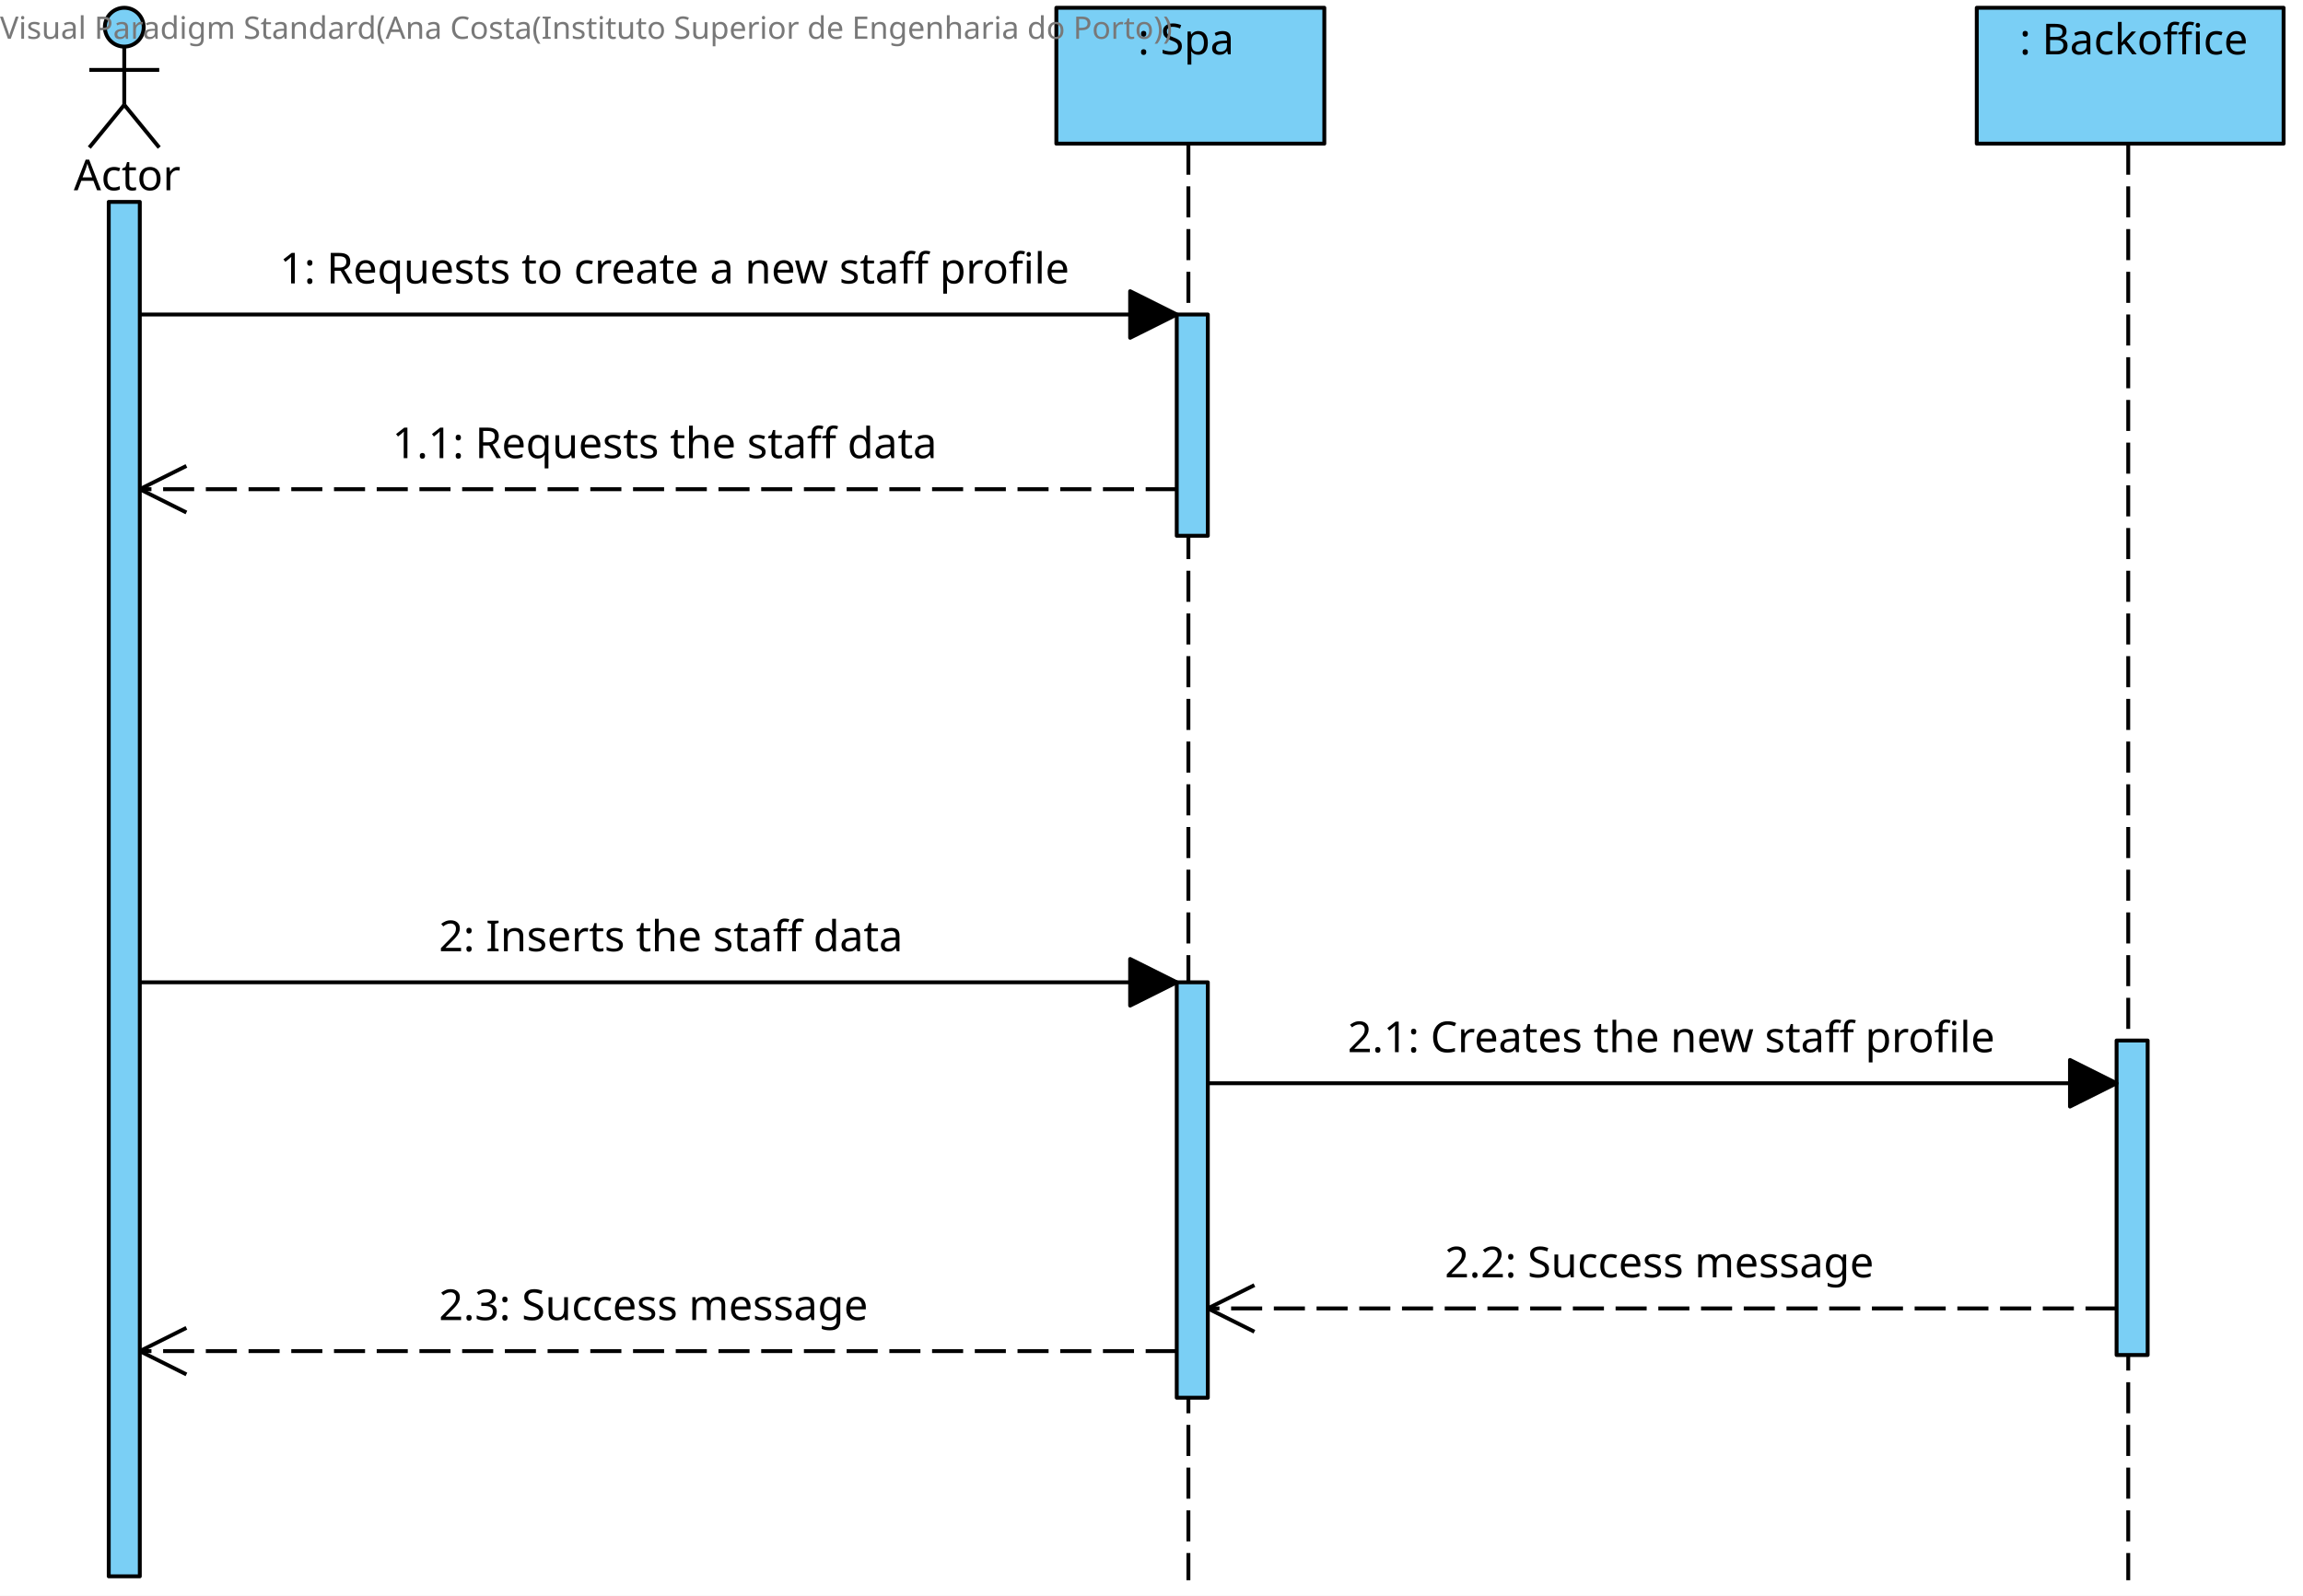
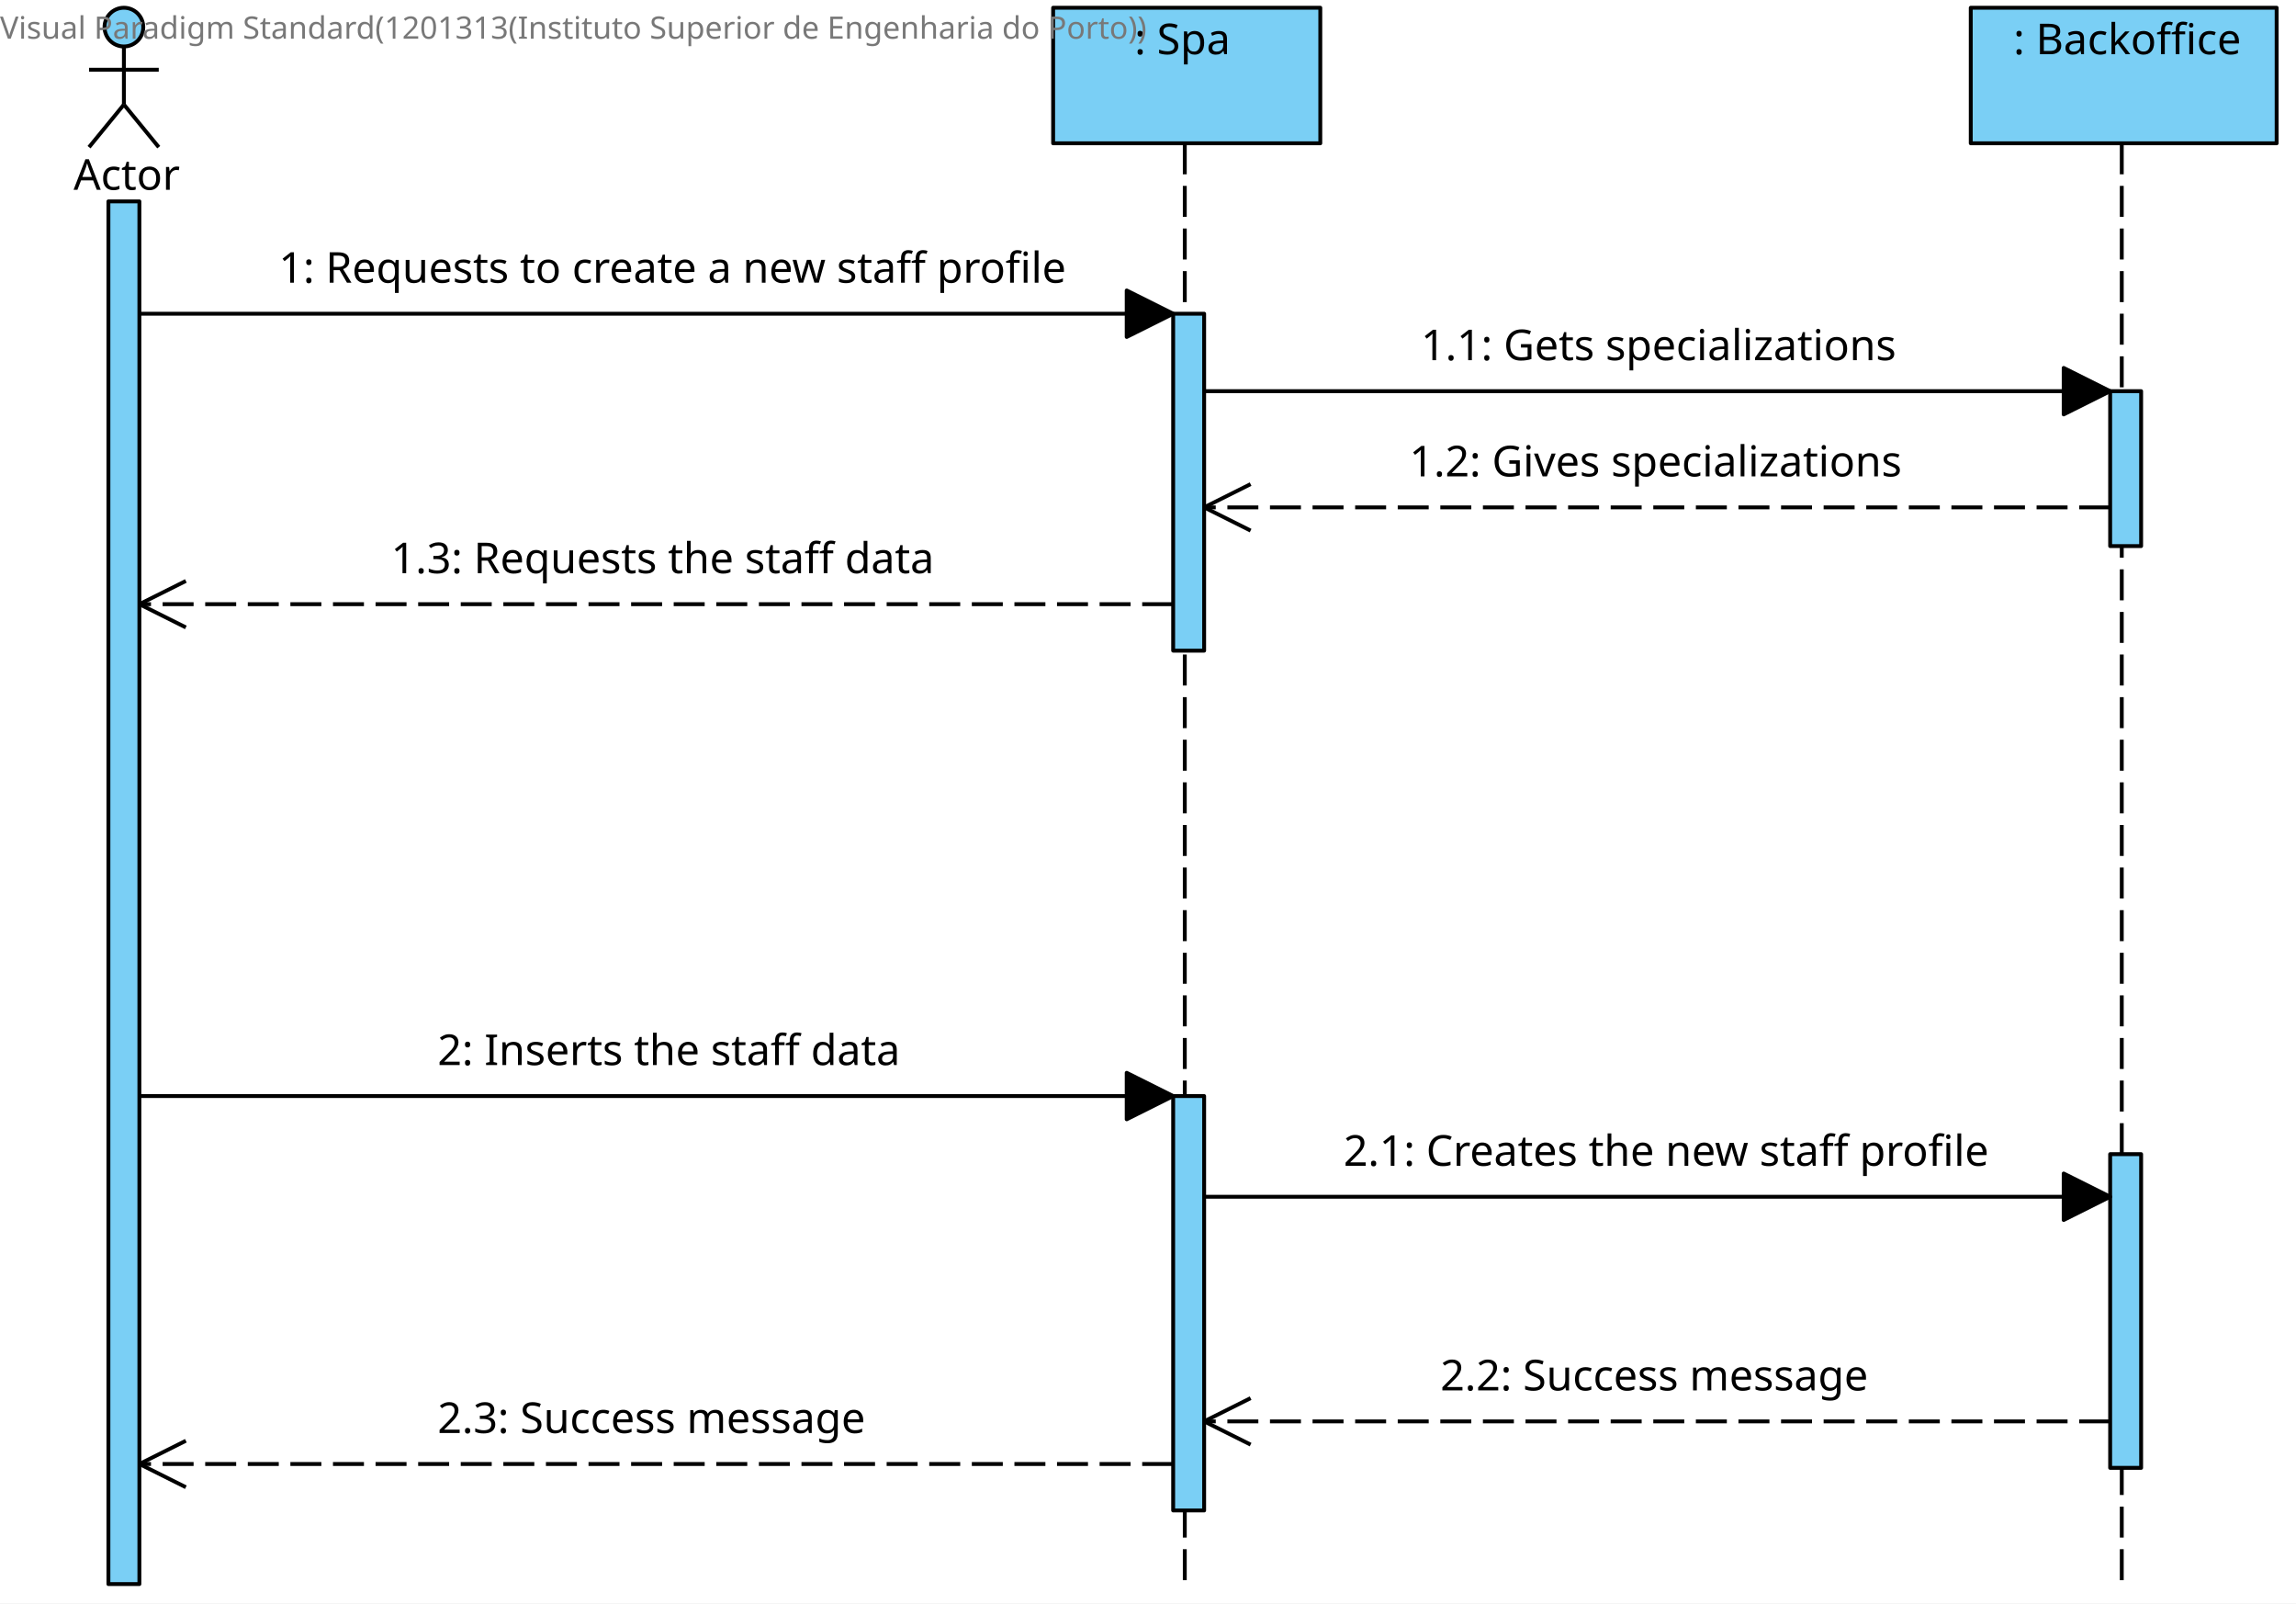
- <svg xmlns="http://www.w3.org/2000/svg" fill-opacity="0" color-rendering="auto" color-interpolation="auto" text-rendering="auto" stroke="rgb(0,0,0)" stroke-linecap="square" width="593" stroke-miterlimit="10" shape-rendering="auto" stroke-opacity="0" fill="rgb(0,0,0)" stroke-dasharray="none" font-weight="normal" stroke-width="1" height="411" font-family="'Dialog'" font-style="normal" stroke-linejoin="miter" font-size="12px" stroke-dashoffset="0" image-rendering="auto">
+ <svg xmlns="http://www.w3.org/2000/svg" fill-opacity="0" color-rendering="auto" color-interpolation="auto" text-rendering="auto" stroke="rgb(0,0,0)" stroke-linecap="square" width="593" stroke-miterlimit="10" shape-rendering="auto" stroke-opacity="0" fill="rgb(0,0,0)" stroke-dasharray="none" font-weight="normal" stroke-width="1" height="414" font-family="'Dialog'" font-style="normal" stroke-linejoin="miter" font-size="12px" stroke-dashoffset="0" image-rendering="auto">
  <defs id="genericDefs" />
  <g>
    <defs id="defs1">
      <clipPath clipPathUnits="userSpaceOnUse" id="clipPath1">
-         <path d="M-7 -7 L71 -7 L71 416 L-7 416 L-7 -7 Z" />
+         <path d="M-7 -7 L71 -7 L71 419 L-7 419 L-7 -7 Z" />
      </clipPath>
      <clipPath clipPathUnits="userSpaceOnUse" id="clipPath2">
-         <path d="M-7 -7 L81 -7 L81 416 L-7 416 L-7 -7 Z" />
+         <path d="M-7 -7 L81 -7 L81 419 L-7 419 L-7 -7 Z" />
      </clipPath>
      <clipPath clipPathUnits="userSpaceOnUse" id="clipPath3">
-         <path d="M-7 -7 L91 -7 L91 416 L-7 416 L-7 -7 Z" />
+         <path d="M-7 -7 L91 -7 L91 419 L-7 419 L-7 -7 Z" />
      </clipPath>
      <clipPath clipPathUnits="userSpaceOnUse" id="clipPath4">
-         <path d="M-7 -7 L19 -7 L19 68 L-7 68 L-7 -7 Z" />
+         <path d="M-7 -7 L19 -7 L19 98 L-7 98 L-7 -7 Z" />
      </clipPath>
      <clipPath clipPathUnits="userSpaceOnUse" id="clipPath5">
        <path d="M-7 -7 L19 -7 L19 118 L-7 118 L-7 -7 Z" />
      </clipPath>
      <clipPath clipPathUnits="userSpaceOnUse" id="clipPath6">
        <path d="M-7 -7 L19 -7 L19 92 L-7 92 L-7 -7 Z" />
      </clipPath>
      <clipPath clipPathUnits="userSpaceOnUse" id="clipPath7">
+         <path d="M-7 -7 L19 -7 L19 51 L-7 51 L-7 -7 Z" />
+       </clipPath>
+       <clipPath clipPathUnits="userSpaceOnUse" id="clipPath8">
        <path d="M-46 -15 L92 -15 L92 30 L-46 30 L-46 -15 Z" />
      </clipPath>
-       <clipPath clipPathUnits="userSpaceOnUse" id="clipPath8">
+       <clipPath clipPathUnits="userSpaceOnUse" id="clipPath9">
        <path d="M-70 -15 L140 -15 L140 30 L-70 30 L-70 -15 Z" />
      </clipPath>
-       <clipPath clipPathUnits="userSpaceOnUse" id="clipPath9">
+       <clipPath clipPathUnits="userSpaceOnUse" id="clipPath10">
        <path d="M-80 -15 L160 -15 L160 30 L-80 30 L-80 -15 Z" />
      </clipPath>
-       <clipPath clipPathUnits="userSpaceOnUse" id="clipPath10">
+       <clipPath clipPathUnits="userSpaceOnUse" id="clipPath11">
        <path d="M0 0 L371 0 L371 104 L0 104 L0 0 Z" />
      </clipPath>
-       <clipPath clipPathUnits="userSpaceOnUse" id="clipPath11">
-         <path d="M69 6 L69 21 L23 21 L23 6 ZM290 30 L290 45 L76 45 L76 30 ZM260 75 L260 90 L105 90 L105 75 ZM0 0 L0 104 L371 104 L371 0 Z" />
-       </clipPath>
      <clipPath clipPathUnits="userSpaceOnUse" id="clipPath12">
-         <path d="M260 30 L260 45 L105 45 L105 30 ZM0 0 L0 104 L371 104 L371 0 Z" />
+         <path d="M69 6 L69 21 L23 21 L23 6 ZM290 30 L290 45 L76 45 L76 30 ZM0 0 L0 104 L371 104 L371 95 L369 95 L369 80 L371 80 L371 0 Z" />
      </clipPath>
      <clipPath clipPathUnits="userSpaceOnUse" id="clipPath13">
+         <path d="M260 30 L260 45 L105 45 L105 30 ZM0 0 L0 104 L371 104 L371 20 L369 20 L369 5 L371 5 L371 0 Z" />
+       </clipPath>
+       <clipPath clipPathUnits="userSpaceOnUse" id="clipPath14">
        <path d="M249 30 L249 45 L117 45 L117 30 ZM0 0 L0 104 L371 104 L371 71 L352 71 L352 56 L371 56 L371 0 Z" />
      </clipPath>
-       <clipPath clipPathUnits="userSpaceOnUse" id="clipPath14">
+       <clipPath clipPathUnits="userSpaceOnUse" id="clipPath15">
        <path d="M248 30 L248 45 L117 45 L117 30 ZM0 0 L0 104 L371 104 L371 0 Z" />
      </clipPath>
-       <clipPath clipPathUnits="userSpaceOnUse" id="clipPath15">
+       <clipPath clipPathUnits="userSpaceOnUse" id="clipPath16">
        <path d="M0 0 L338 0 L338 104 L0 104 L0 0 Z" />
      </clipPath>
-       <clipPath clipPathUnits="userSpaceOnUse" id="clipPath16">
+       <clipPath clipPathUnits="userSpaceOnUse" id="clipPath17">
        <path d="M256 30 L256 45 L77 45 L77 30 ZM232 88 L232 103 L101 103 L101 88 ZM0 0 L0 104 L338 104 L338 0 Z" />
      </clipPath>
-       <clipPath clipPathUnits="userSpaceOnUse" id="clipPath17">
+       <clipPath clipPathUnits="userSpaceOnUse" id="clipPath18">
        <path d="M232 30 L232 45 L101 45 L101 30 ZM0 0 L0 104 L338 104 L338 0 Z" />
      </clipPath>
-       <clipPath clipPathUnits="userSpaceOnUse" id="clipPath18">
+       <clipPath clipPathUnits="userSpaceOnUse" id="clipPath19">
+         <path d="M237 30 L237 45 L97 45 L97 30 ZM239 60 L239 75 L94 75 L94 60 ZM0 0 L0 10 L15 10 L15 25 L0 25 L0 104 L338 104 L338 0 Z" />
+       </clipPath>
+       <clipPath clipPathUnits="userSpaceOnUse" id="clipPath20">
+         <path d="M239 30 L239 45 L94 45 L94 30 ZM0 0 L0 104 L338 104 L338 0 L237 0 L237 15 L97 15 L97 0 Z" />
+       </clipPath>
+       <clipPath clipPathUnits="userSpaceOnUse" id="clipPath21">
+         <path d="M-145 -15 L290 -15 L290 30 L-145 30 L-145 -15 Z" />
+       </clipPath>
+       <clipPath clipPathUnits="userSpaceOnUse" id="clipPath22">
+         <path d="M-140 -15 L280 -15 L280 30 L-140 30 L-140 -15 Z" />
+       </clipPath>
+       <clipPath clipPathUnits="userSpaceOnUse" id="clipPath23">
        <path d="M-131 -15 L262 -15 L262 30 L-131 30 L-131 -15 Z" />
      </clipPath>
-       <clipPath clipPathUnits="userSpaceOnUse" id="clipPath19">
+       <clipPath clipPathUnits="userSpaceOnUse" id="clipPath24">
        <path d="M-179 -15 L358 -15 L358 30 L-179 30 L-179 -15 Z" />
      </clipPath>
-       <clipPath clipPathUnits="userSpaceOnUse" id="clipPath20">
+       <clipPath clipPathUnits="userSpaceOnUse" id="clipPath25">
        <path d="M-132 -15 L264 -15 L264 30 L-132 30 L-132 -15 Z" />
      </clipPath>
-       <clipPath clipPathUnits="userSpaceOnUse" id="clipPath21">
+       <clipPath clipPathUnits="userSpaceOnUse" id="clipPath26">
        <path d="M-155 -15 L310 -15 L310 30 L-155 30 L-155 -15 Z" />
      </clipPath>
-       <clipPath clipPathUnits="userSpaceOnUse" id="clipPath22">
+       <clipPath clipPathUnits="userSpaceOnUse" id="clipPath27">
        <path d="M-214 -15 L428 -15 L428 30 L-214 30 L-214 -15 Z" />
      </clipPath>
    </defs>
    <g fill="white" text-rendering="geometricPrecision" fill-opacity="1" stroke-opacity="1" stroke="white">
-       <rect x="0" width="593" height="411" y="0" stroke="none" />
+       <rect x="0" width="593" height="414" y="0" stroke="none" />
    </g>
    <g font-size="11px" transform="translate(2,2)" fill-opacity="1" fill="rgb(122,207,245)" text-rendering="geometricPrecision" image-rendering="optimizeQuality" font-family="sans-serif" stroke="rgb(122,207,245)" stroke-opacity="1">
      <circle r="5" clip-path="url(#clipPath1)" cx="30" cy="5" stroke="none" />
-       <rect x="26" width="8" height="354" y="50" clip-path="url(#clipPath1)" stroke="none" />
+       <rect x="26" width="8" height="357" y="50" clip-path="url(#clipPath1)" stroke="none" />
    </g>
    <g stroke-linecap="butt" font-size="11px" transform="translate(2,2)" fill-opacity="1" fill="black" text-rendering="geometricPrecision" image-rendering="optimizeQuality" font-family="sans-serif" stroke-linejoin="round" stroke="black" stroke-opacity="1" stroke-miterlimit="0">
      <circle fill="none" r="5" clip-path="url(#clipPath1)" cx="30" cy="5" />
-       <rect fill="none" x="26" width="8" height="354" y="50" clip-path="url(#clipPath1)" />
+       <rect fill="none" x="26" width="8" height="357" y="50" clip-path="url(#clipPath1)" />
      <line y2="25" fill="none" x1="30" clip-path="url(#clipPath1)" x2="30" y1="10" />
      <line y2="36" fill="none" x1="30" clip-path="url(#clipPath1)" x2="21" y1="25" />
      <line y2="36" fill="none" x1="30" clip-path="url(#clipPath1)" x2="39" y1="25" />
      <line y2="16" fill="none" x1="21" clip-path="url(#clipPath1)" x2="39" y1="16" />
    </g>
    <g font-size="11px" transform="translate(272,2)" fill-opacity="1" fill="rgb(122,207,245)" text-rendering="geometricPrecision" image-rendering="optimizeQuality" font-family="sans-serif" stroke="rgb(122,207,245)" stroke-opacity="1">
      <rect x="0" width="69" height="35" y="0" clip-path="url(#clipPath2)" stroke="none" />
    </g>
    <g stroke-linecap="butt" font-size="11px" transform="translate(272,2)" fill-opacity="1" fill="black" text-rendering="geometricPrecision" image-rendering="optimizeQuality" font-family="sans-serif" stroke-linejoin="round" stroke="black" stroke-opacity="1" stroke-miterlimit="0">
      <rect fill="none" x="0" width="69" height="35" y="0" clip-path="url(#clipPath2)" />
-       <line clip-path="url(#clipPath2)" fill="none" x1="34" x2="34" y1="35" y2="405" stroke-linejoin="bevel" stroke-dasharray="8,3" />
+       <line clip-path="url(#clipPath2)" fill="none" x1="34" x2="34" y1="35" y2="408" stroke-linejoin="bevel" stroke-dasharray="8,3" />
    </g>
    <g font-size="11px" transform="translate(509,2)" fill-opacity="1" fill="rgb(122,207,245)" text-rendering="geometricPrecision" image-rendering="optimizeQuality" font-family="sans-serif" stroke="rgb(122,207,245)" stroke-opacity="1">
      <rect x="0" width="79" height="35" y="0" clip-path="url(#clipPath3)" stroke="none" />
    </g>
    <g stroke-linecap="butt" font-size="11px" transform="translate(509,2)" fill-opacity="1" fill="black" text-rendering="geometricPrecision" image-rendering="optimizeQuality" font-family="sans-serif" stroke-linejoin="round" stroke="black" stroke-opacity="1" stroke-miterlimit="0">
      <rect fill="none" x="0" width="79" height="35" y="0" clip-path="url(#clipPath3)" />
-       <line clip-path="url(#clipPath3)" fill="none" x1="39" x2="39" y1="35" y2="405" stroke-linejoin="bevel" stroke-dasharray="8,3" />
+       <line clip-path="url(#clipPath3)" fill="none" x1="39" x2="39" y1="35" y2="408" stroke-linejoin="bevel" stroke-dasharray="8,3" />
    </g>
    <g font-size="11px" transform="translate(303,81)" fill-opacity="1" fill="rgb(122,207,245)" text-rendering="geometricPrecision" image-rendering="optimizeQuality" font-family="sans-serif" stroke="rgb(122,207,245)" stroke-opacity="1">
-       <rect x="0" width="8" height="57" y="0" clip-path="url(#clipPath4)" stroke="none" />
+       <rect x="0" width="8" height="87" y="0" clip-path="url(#clipPath4)" stroke="none" />
    </g>
    <g stroke-linecap="butt" font-size="11px" transform="translate(303,81)" fill-opacity="1" fill="black" text-rendering="geometricPrecision" image-rendering="optimizeQuality" font-family="sans-serif" stroke-linejoin="round" stroke="black" stroke-opacity="1" stroke-miterlimit="0">
-       <rect fill="none" x="0" width="8" height="57" y="0" clip-path="url(#clipPath4)" />
-     </g>
-     <g font-size="11px" transform="translate(303,253)" fill-opacity="1" fill="rgb(122,207,245)" text-rendering="geometricPrecision" image-rendering="optimizeQuality" font-family="sans-serif" stroke="rgb(122,207,245)" stroke-opacity="1">
+       <rect fill="none" x="0" width="8" height="87" y="0" clip-path="url(#clipPath4)" />
+     </g>
+     <g font-size="11px" transform="translate(303,283)" fill-opacity="1" fill="rgb(122,207,245)" text-rendering="geometricPrecision" image-rendering="optimizeQuality" font-family="sans-serif" stroke="rgb(122,207,245)" stroke-opacity="1">
      <rect x="0" width="8" height="107" y="0" clip-path="url(#clipPath5)" stroke="none" />
    </g>
-     <g stroke-linecap="butt" font-size="11px" transform="translate(303,253)" fill-opacity="1" fill="black" text-rendering="geometricPrecision" image-rendering="optimizeQuality" font-family="sans-serif" stroke-linejoin="round" stroke="black" stroke-opacity="1" stroke-miterlimit="0">
+     <g stroke-linecap="butt" font-size="11px" transform="translate(303,283)" fill-opacity="1" fill="black" text-rendering="geometricPrecision" image-rendering="optimizeQuality" font-family="sans-serif" stroke-linejoin="round" stroke="black" stroke-opacity="1" stroke-miterlimit="0">
      <rect fill="none" x="0" width="8" height="107" y="0" clip-path="url(#clipPath5)" />
    </g>
-     <g font-size="11px" transform="translate(545,268)" fill-opacity="1" fill="rgb(122,207,245)" text-rendering="geometricPrecision" image-rendering="optimizeQuality" font-family="sans-serif" stroke="rgb(122,207,245)" stroke-opacity="1">
+     <g font-size="11px" transform="translate(545,298)" fill-opacity="1" fill="rgb(122,207,245)" text-rendering="geometricPrecision" image-rendering="optimizeQuality" font-family="sans-serif" stroke="rgb(122,207,245)" stroke-opacity="1">
      <rect x="0" width="8" height="81" y="0" clip-path="url(#clipPath6)" stroke="none" />
    </g>
-     <g stroke-linecap="butt" font-size="11px" transform="translate(545,268)" fill-opacity="1" fill="black" text-rendering="geometricPrecision" image-rendering="optimizeQuality" font-family="sans-serif" stroke-linejoin="round" stroke="black" stroke-opacity="1" stroke-miterlimit="0">
+     <g stroke-linecap="butt" font-size="11px" transform="translate(545,298)" fill-opacity="1" fill="black" text-rendering="geometricPrecision" image-rendering="optimizeQuality" font-family="sans-serif" stroke-linejoin="round" stroke="black" stroke-opacity="1" stroke-miterlimit="0">
      <rect fill="none" x="0" width="8" height="81" y="0" clip-path="url(#clipPath6)" />
    </g>
+     <g font-size="11px" transform="translate(545,101)" fill-opacity="1" fill="rgb(122,207,245)" text-rendering="geometricPrecision" image-rendering="optimizeQuality" font-family="sans-serif" stroke="rgb(122,207,245)" stroke-opacity="1">
+       <rect x="0" width="8" height="40" y="0" clip-path="url(#clipPath7)" stroke="none" />
+     </g>
+     <g stroke-linecap="butt" font-size="11px" transform="translate(545,101)" fill-opacity="1" fill="black" text-rendering="geometricPrecision" image-rendering="optimizeQuality" font-family="sans-serif" stroke-linejoin="round" stroke="black" stroke-opacity="1" stroke-miterlimit="0">
+       <rect fill="none" x="0" width="8" height="40" y="0" clip-path="url(#clipPath7)" />
+     </g>
    <g font-size="11px" transform="translate(9,37)" fill-opacity="1" fill="black" text-rendering="geometricPrecision" image-rendering="optimizeQuality" font-family="sans-serif" stroke="black" stroke-opacity="1">
-       <text x="10" xml:space="preserve" y="12" clip-path="url(#clipPath7)" stroke="none">Actor</text>
+       <text x="10" xml:space="preserve" y="12" clip-path="url(#clipPath8)" stroke="none">Actor</text>
    </g>
    <g font-size="11px" transform="translate(272,2)" fill-opacity="1" fill="black" text-rendering="geometricPrecision" image-rendering="optimizeQuality" font-family="sans-serif" stroke="black" stroke-opacity="1">
-       <text x="21" xml:space="preserve" y="12" clip-path="url(#clipPath8)" stroke="none">: Spa</text>
+       <text x="21" xml:space="preserve" y="12" clip-path="url(#clipPath9)" stroke="none">: Spa</text>
    </g>
    <g font-size="11px" transform="translate(509,2)" fill-opacity="1" fill="black" text-rendering="geometricPrecision" image-rendering="optimizeQuality" font-family="sans-serif" stroke="black" stroke-opacity="1">
-       <text x="11" xml:space="preserve" y="12" clip-path="url(#clipPath9)" stroke="none">: Backoffice</text>
+       <text x="11" xml:space="preserve" y="12" clip-path="url(#clipPath10)" stroke="none">: Backoffice</text>
    </g>
    <g stroke-linecap="butt" font-size="11px" transform="translate(-14,31)" fill-opacity="1" fill="black" text-rendering="geometricPrecision" image-rendering="optimizeQuality" font-family="sans-serif" stroke-linejoin="round" stroke="black" stroke-opacity="1">
-       <line y2="50" fill="none" x1="50" clip-path="url(#clipPath11)" x2="317" y1="50" />
-       <polygon points=" 317 50 305 44 305 56" clip-path="url(#clipPath11)" stroke="none" />
-       <polygon fill="none" points=" 317 50 305 44 305 56" clip-path="url(#clipPath11)" />
-     </g>
-     <g fill-opacity="1" text-rendering="geometricPrecision" stroke="black" stroke-linecap="butt" transform="translate(-14,76)" stroke-miterlimit="0" stroke-opacity="1" fill="black" stroke-dasharray="8,3" font-family="sans-serif" stroke-linejoin="round" font-size="11px" image-rendering="optimizeQuality">
-       <line y2="50" fill="none" x1="317" clip-path="url(#clipPath12)" x2="50" y1="50" />
-       <line clip-path="url(#clipPath12)" fill="none" x1="50" x2="62" y1="50" y2="56" stroke-dasharray="none" stroke-miterlimit="10" />
-       <line clip-path="url(#clipPath12)" fill="none" x1="50" x2="62" y1="50" y2="44" stroke-dasharray="none" stroke-miterlimit="10" />
-     </g>
-     <g stroke-linecap="butt" font-size="11px" transform="translate(-14,203)" fill-opacity="1" fill="black" text-rendering="geometricPrecision" image-rendering="optimizeQuality" font-family="sans-serif" stroke-linejoin="round" stroke="black" stroke-opacity="1">
-       <line y2="50" fill="none" x1="50" clip-path="url(#clipPath13)" x2="317" y1="50" />
-       <polygon points=" 317 50 305 44 305 56" clip-path="url(#clipPath13)" stroke="none" />
-       <polygon fill="none" points=" 317 50 305 44 305 56" clip-path="url(#clipPath13)" />
-     </g>
-     <g fill-opacity="1" text-rendering="geometricPrecision" stroke="black" stroke-linecap="butt" transform="translate(-14,298)" stroke-miterlimit="0" stroke-opacity="1" fill="black" stroke-dasharray="8,3" font-family="sans-serif" stroke-linejoin="round" font-size="11px" image-rendering="optimizeQuality">
-       <line y2="50" fill="none" x1="317" clip-path="url(#clipPath14)" x2="50" y1="50" />
-       <line clip-path="url(#clipPath14)" fill="none" x1="50" x2="62" y1="50" y2="56" stroke-dasharray="none" stroke-miterlimit="10" />
-       <line clip-path="url(#clipPath14)" fill="none" x1="50" x2="62" y1="50" y2="44" stroke-dasharray="none" stroke-miterlimit="10" />
-     </g>
-     <g stroke-linecap="butt" font-size="11px" transform="translate(261,229)" fill-opacity="1" fill="black" text-rendering="geometricPrecision" image-rendering="optimizeQuality" font-family="sans-serif" stroke-linejoin="round" stroke="black" stroke-opacity="1">
-       <line y2="50" fill="none" x1="50" clip-path="url(#clipPath16)" x2="284" y1="50" />
-       <polygon points=" 284 50 272 44 272 56" clip-path="url(#clipPath16)" stroke="none" />
-       <polygon fill="none" points=" 284 50 272 44 272 56" clip-path="url(#clipPath16)" />
-     </g>
-     <g fill-opacity="1" text-rendering="geometricPrecision" stroke="black" stroke-linecap="butt" transform="translate(261,287)" stroke-miterlimit="0" stroke-opacity="1" fill="black" stroke-dasharray="8,3" font-family="sans-serif" stroke-linejoin="round" font-size="11px" image-rendering="optimizeQuality">
-       <line y2="50" fill="none" x1="284" clip-path="url(#clipPath17)" x2="50" y1="50" />
-       <line clip-path="url(#clipPath17)" fill="none" x1="50" x2="62" y1="50" y2="56" stroke-dasharray="none" stroke-miterlimit="10" />
-       <line clip-path="url(#clipPath17)" fill="none" x1="50" x2="62" y1="50" y2="44" stroke-dasharray="none" stroke-miterlimit="10" />
-     </g>
-     <g font-size="11px" transform="translate(362,317)" fill-opacity="1" fill="white" text-rendering="geometricPrecision" image-rendering="optimizeQuality" font-family="sans-serif" stroke="white" stroke-opacity="1">
-       <rect x="0" width="131" height="15" y="0" clip-path="url(#clipPath18)" stroke="none" />
-       <text fill="black" x="10" xml:space="preserve" y="12" clip-path="url(#clipPath18)" stroke="none">2.2: Success message</text>
-     </g>
-     <g font-size="11px" transform="translate(338,259)" fill-opacity="1" fill="white" text-rendering="geometricPrecision" image-rendering="optimizeQuality" font-family="sans-serif" stroke="white" stroke-opacity="1">
-       <rect x="0" width="179" height="15" y="0" clip-path="url(#clipPath19)" stroke="none" />
-       <text fill="black" x="9" xml:space="preserve" y="12" clip-path="url(#clipPath19)" stroke="none">2.1: Creates the new staff profile</text>
-     </g>
-     <g font-size="11px" transform="translate(103,328)" fill-opacity="1" fill="white" text-rendering="geometricPrecision" image-rendering="optimizeQuality" font-family="sans-serif" stroke="white" stroke-opacity="1">
-       <rect x="0" width="131" height="15" y="0" clip-path="url(#clipPath18)" stroke="none" />
-       <text fill="black" x="10" xml:space="preserve" y="12" clip-path="url(#clipPath18)" stroke="none">2.3: Success message</text>
-     </g>
-     <g font-size="11px" transform="translate(103,233)" fill-opacity="1" fill="white" text-rendering="geometricPrecision" image-rendering="optimizeQuality" font-family="sans-serif" stroke="white" stroke-opacity="1">
-       <rect x="0" width="132" height="15" y="0" clip-path="url(#clipPath20)" stroke="none" />
-       <text fill="black" x="10" xml:space="preserve" y="12" clip-path="url(#clipPath20)" stroke="none">2: Inserts the staff data</text>
-     </g>
-     <g font-size="11px" transform="translate(91,106)" fill-opacity="1" fill="white" text-rendering="geometricPrecision" image-rendering="optimizeQuality" font-family="sans-serif" stroke="white" stroke-opacity="1">
-       <rect x="0" width="155" height="15" y="0" clip-path="url(#clipPath21)" stroke="none" />
-       <text fill="black" x="10" xml:space="preserve" y="12" clip-path="url(#clipPath21)" stroke="none">1.1: Requests the staff data</text>
+       <line y2="50" fill="none" x1="50" clip-path="url(#clipPath12)" x2="317" y1="50" />
+       <polygon points=" 317 50 305 44 305 56" clip-path="url(#clipPath12)" stroke="none" />
+       <polygon fill="none" points=" 317 50 305 44 305 56" clip-path="url(#clipPath12)" />
+     </g>
+     <g fill-opacity="1" text-rendering="geometricPrecision" stroke="black" stroke-linecap="butt" transform="translate(-14,106)" stroke-miterlimit="0" stroke-opacity="1" fill="black" stroke-dasharray="8,3" font-family="sans-serif" stroke-linejoin="round" font-size="11px" image-rendering="optimizeQuality">
+       <line y2="50" fill="none" x1="317" clip-path="url(#clipPath13)" x2="50" y1="50" />
+       <line clip-path="url(#clipPath13)" fill="none" x1="50" x2="62" y1="50" y2="56" stroke-dasharray="none" stroke-miterlimit="10" />
+       <line clip-path="url(#clipPath13)" fill="none" x1="50" x2="62" y1="50" y2="44" stroke-dasharray="none" stroke-miterlimit="10" />
+     </g>
+     <g stroke-linecap="butt" font-size="11px" transform="translate(-14,233)" fill-opacity="1" fill="black" text-rendering="geometricPrecision" image-rendering="optimizeQuality" font-family="sans-serif" stroke-linejoin="round" stroke="black" stroke-opacity="1">
+       <line y2="50" fill="none" x1="50" clip-path="url(#clipPath14)" x2="317" y1="50" />
+       <polygon points=" 317 50 305 44 305 56" clip-path="url(#clipPath14)" stroke="none" />
+       <polygon fill="none" points=" 317 50 305 44 305 56" clip-path="url(#clipPath14)" />
+     </g>
+     <g fill-opacity="1" text-rendering="geometricPrecision" stroke="black" stroke-linecap="butt" transform="translate(-14,328)" stroke-miterlimit="0" stroke-opacity="1" fill="black" stroke-dasharray="8,3" font-family="sans-serif" stroke-linejoin="round" font-size="11px" image-rendering="optimizeQuality">
+       <line y2="50" fill="none" x1="317" clip-path="url(#clipPath15)" x2="50" y1="50" />
+       <line clip-path="url(#clipPath15)" fill="none" x1="50" x2="62" y1="50" y2="56" stroke-dasharray="none" stroke-miterlimit="10" />
+       <line clip-path="url(#clipPath15)" fill="none" x1="50" x2="62" y1="50" y2="44" stroke-dasharray="none" stroke-miterlimit="10" />
+     </g>
+     <g stroke-linecap="butt" font-size="11px" transform="translate(261,259)" fill-opacity="1" fill="black" text-rendering="geometricPrecision" image-rendering="optimizeQuality" font-family="sans-serif" stroke-linejoin="round" stroke="black" stroke-opacity="1">
+       <line y2="50" fill="none" x1="50" clip-path="url(#clipPath17)" x2="284" y1="50" />
+       <polygon points=" 284 50 272 44 272 56" clip-path="url(#clipPath17)" stroke="none" />
+       <polygon fill="none" points=" 284 50 272 44 272 56" clip-path="url(#clipPath17)" />
+     </g>
+     <g fill-opacity="1" text-rendering="geometricPrecision" stroke="black" stroke-linecap="butt" transform="translate(261,317)" stroke-miterlimit="0" stroke-opacity="1" fill="black" stroke-dasharray="8,3" font-family="sans-serif" stroke-linejoin="round" font-size="11px" image-rendering="optimizeQuality">
+       <line y2="50" fill="none" x1="284" clip-path="url(#clipPath18)" x2="50" y1="50" />
+       <line clip-path="url(#clipPath18)" fill="none" x1="50" x2="62" y1="50" y2="56" stroke-dasharray="none" stroke-miterlimit="10" />
+       <line clip-path="url(#clipPath18)" fill="none" x1="50" x2="62" y1="50" y2="44" stroke-dasharray="none" stroke-miterlimit="10" />
+     </g>
+     <g stroke-linecap="butt" font-size="11px" transform="translate(261,51)" fill-opacity="1" fill="black" text-rendering="geometricPrecision" image-rendering="optimizeQuality" font-family="sans-serif" stroke-linejoin="round" stroke="black" stroke-opacity="1">
+       <line y2="50" fill="none" x1="50" clip-path="url(#clipPath19)" x2="284" y1="50" />
+       <polygon points=" 284 50 272 44 272 56" clip-path="url(#clipPath19)" stroke="none" />
+       <polygon fill="none" points=" 284 50 272 44 272 56" clip-path="url(#clipPath19)" />
+     </g>
+     <g fill-opacity="1" text-rendering="geometricPrecision" stroke="black" stroke-linecap="butt" transform="translate(261,81)" stroke-miterlimit="0" stroke-opacity="1" fill="black" stroke-dasharray="8,3" font-family="sans-serif" stroke-linejoin="round" font-size="11px" image-rendering="optimizeQuality">
+       <line y2="50" fill="none" x1="284" clip-path="url(#clipPath20)" x2="50" y1="50" />
+       <line clip-path="url(#clipPath20)" fill="none" x1="50" x2="62" y1="50" y2="56" stroke-dasharray="none" stroke-miterlimit="10" />
+       <line clip-path="url(#clipPath20)" fill="none" x1="50" x2="62" y1="50" y2="44" stroke-dasharray="none" stroke-miterlimit="10" />
+     </g>
+     <g font-size="11px" transform="translate(355,111)" fill-opacity="1" fill="white" text-rendering="geometricPrecision" image-rendering="optimizeQuality" font-family="sans-serif" stroke="white" stroke-opacity="1">
+       <rect x="0" width="145" height="15" y="0" clip-path="url(#clipPath21)" stroke="none" />
+       <text fill="black" x="9" xml:space="preserve" y="12" clip-path="url(#clipPath21)" stroke="none">1.2: Gives specializations</text>
+     </g>
+     <g font-size="11px" transform="translate(358,81)" fill-opacity="1" fill="white" text-rendering="geometricPrecision" image-rendering="optimizeQuality" font-family="sans-serif" stroke="white" stroke-opacity="1">
+       <rect x="0" width="140" height="15" y="0" clip-path="url(#clipPath22)" stroke="none" />
+       <text fill="black" x="9" xml:space="preserve" y="12" clip-path="url(#clipPath22)" stroke="none">1.1: Gets specializations</text>
+     </g>
+     <g font-size="11px" transform="translate(362,347)" fill-opacity="1" fill="white" text-rendering="geometricPrecision" image-rendering="optimizeQuality" font-family="sans-serif" stroke="white" stroke-opacity="1">
+       <rect x="0" width="131" height="15" y="0" clip-path="url(#clipPath23)" stroke="none" />
+       <text fill="black" x="10" xml:space="preserve" y="12" clip-path="url(#clipPath23)" stroke="none">2.2: Success message</text>
+     </g>
+     <g font-size="11px" transform="translate(338,289)" fill-opacity="1" fill="white" text-rendering="geometricPrecision" image-rendering="optimizeQuality" font-family="sans-serif" stroke="white" stroke-opacity="1">
+       <rect x="0" width="179" height="15" y="0" clip-path="url(#clipPath24)" stroke="none" />
+       <text fill="black" x="9" xml:space="preserve" y="12" clip-path="url(#clipPath24)" stroke="none">2.1: Creates the new staff profile</text>
+     </g>
+     <g font-size="11px" transform="translate(103,358)" fill-opacity="1" fill="white" text-rendering="geometricPrecision" image-rendering="optimizeQuality" font-family="sans-serif" stroke="white" stroke-opacity="1">
+       <rect x="0" width="131" height="15" y="0" clip-path="url(#clipPath23)" stroke="none" />
+       <text fill="black" x="10" xml:space="preserve" y="12" clip-path="url(#clipPath23)" stroke="none">2.3: Success message</text>
+     </g>
+     <g font-size="11px" transform="translate(103,263)" fill-opacity="1" fill="white" text-rendering="geometricPrecision" image-rendering="optimizeQuality" font-family="sans-serif" stroke="white" stroke-opacity="1">
+       <rect x="0" width="132" height="15" y="0" clip-path="url(#clipPath25)" stroke="none" />
+       <text fill="black" x="10" xml:space="preserve" y="12" clip-path="url(#clipPath25)" stroke="none">2: Inserts the staff data</text>
+     </g>
+     <g font-size="11px" transform="translate(91,136)" fill-opacity="1" fill="white" text-rendering="geometricPrecision" image-rendering="optimizeQuality" font-family="sans-serif" stroke="white" stroke-opacity="1">
+       <rect x="0" width="155" height="15" y="0" clip-path="url(#clipPath26)" stroke="none" />
+       <text fill="black" x="10" xml:space="preserve" y="12" clip-path="url(#clipPath26)" stroke="none">1.3: Requests the staff data</text>
    </g>
    <g font-size="11px" transform="translate(62,61)" fill-opacity="1" fill="white" text-rendering="geometricPrecision" image-rendering="optimizeQuality" font-family="sans-serif" stroke="white" stroke-opacity="1">
-       <rect x="0" width="214" height="15" y="0" clip-path="url(#clipPath22)" stroke="none" />
-       <text fill="black" x="10" xml:space="preserve" y="12" clip-path="url(#clipPath22)" stroke="none">1: Requests to create a new staff profile</text>
+       <rect x="0" width="214" height="15" y="0" clip-path="url(#clipPath27)" stroke="none" />
+       <text fill="black" x="10" xml:space="preserve" y="12" clip-path="url(#clipPath27)" stroke="none">1: Requests to create a new staff profile</text>
    </g>
    <g font-size="8px" fill-opacity="1" fill="rgb(120,120,120)" text-rendering="geometricPrecision" image-rendering="optimizeQuality" stroke="rgb(120,120,120)" stroke-opacity="1">
-       <text x="0" xml:space="preserve" y="10" stroke="none">Visual Paradigm Standard(Ana Costa(Instituto Superior de Engenharia do Porto))</text>
+       <text x="0" xml:space="preserve" y="10" stroke="none">Visual Paradigm Standard(1201313(Instituto Superior de Engenharia do Porto))</text>
    </g>
  </g>
</svg>
